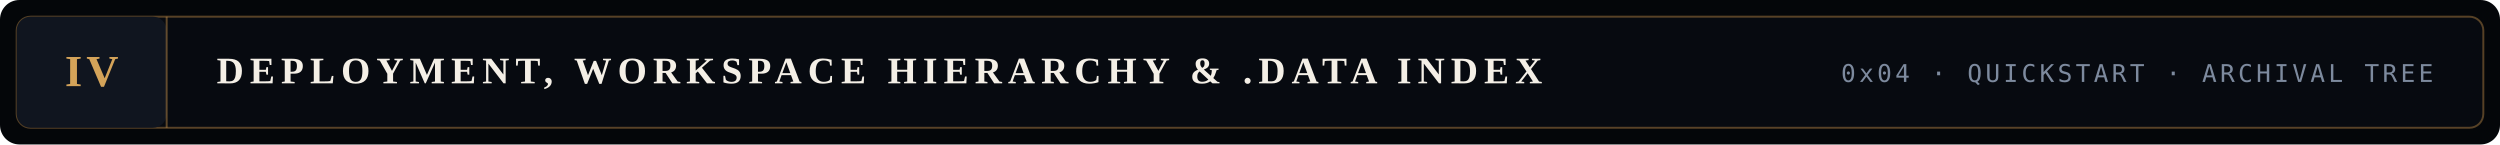
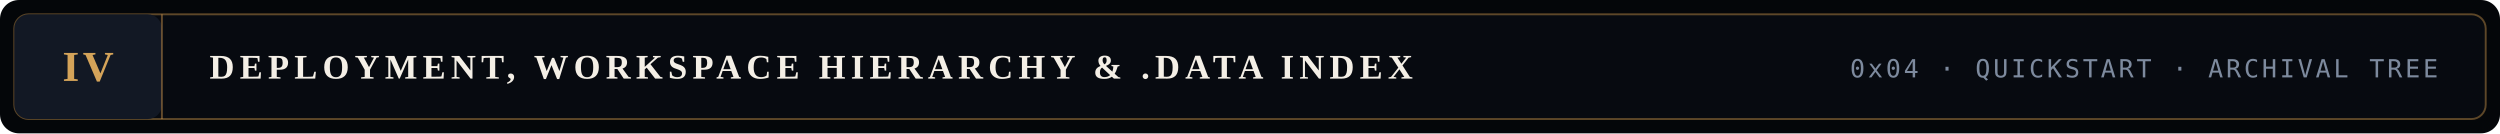
- <svg xmlns="http://www.w3.org/2000/svg" viewBox="0 0 900 52" width="100%" height="100%">
-   <rect width="900" height="52" rx="7" fill="#040609" />
-   <rect x="6" y="6" width="888" height="40" rx="5" fill="#070a10" stroke="#c9934b" stroke-width="0.7" stroke-opacity="0.42" />
-   <rect x="6" y="6" width="54" height="40" rx="5" fill="#10151f" />
-   <line x1="60" y1="6" x2="60" y2="46" stroke="#c9934b" stroke-width="0.7" stroke-opacity="0.45" />
-   <text x="33" y="31" text-anchor="middle" font-family="Georgia, 'Times New Roman', serif" font-size="16" font-weight="700" fill="#d4a359" letter-spacing="1.5">IV</text>
-   <text x="78" y="30" font-family="Georgia, 'Times New Roman', serif" font-size="13.5" font-weight="700" fill="#f4efe6" letter-spacing="2.2">DEPLOYMENT, WORKSPACE HIERARCHY &amp; .DATA INDEX</text>
-   <text x="876" y="29.5" text-anchor="end" font-family="ui-monospace, 'JetBrains Mono', monospace" font-size="8.8" fill="#7d8a9e" letter-spacing="1.2">0x04 · QUICKSTART · ARCHIVAL TREE</text>
+ <svg xmlns="http://www.w3.org/2000/svg" viewBox="0 0 1050 56" width="100%" height="100%">
+   <rect width="1050" height="56" rx="8" fill="#040609" />
+   <rect x="6" y="6" width="1038" height="44" rx="6" fill="#070a10" stroke="#c9934b" stroke-width="0.8" stroke-opacity="0.45" />
+   <rect x="6" y="6" width="62" height="44" rx="6" fill="#121824" />
+   <line x1="68" y1="6" x2="68" y2="50" stroke="#c9934b" stroke-width="0.8" stroke-opacity="0.48" />
+   <text x="37" y="34" text-anchor="middle" font-family="Georgia, 'Times New Roman', serif" font-size="18" font-weight="700" fill="#d4a359" letter-spacing="1.5">IV</text>
+   <text x="88" y="33" font-family="Georgia, 'Times New Roman', serif" font-size="14.5" font-weight="700" fill="#f4efe6" letter-spacing="2.2">DEPLOYMENT, WORKSPACE HIERARCHY &amp; .DATA INDEX</text>
+   <text x="1024" y="32.5" text-anchor="end" font-family="ui-monospace, 'JetBrains Mono', monospace" font-size="10.5" fill="#7d8a9e" letter-spacing="1.2">0x04 · QUICKSTART · ARCHIVAL TREE</text>
</svg>
